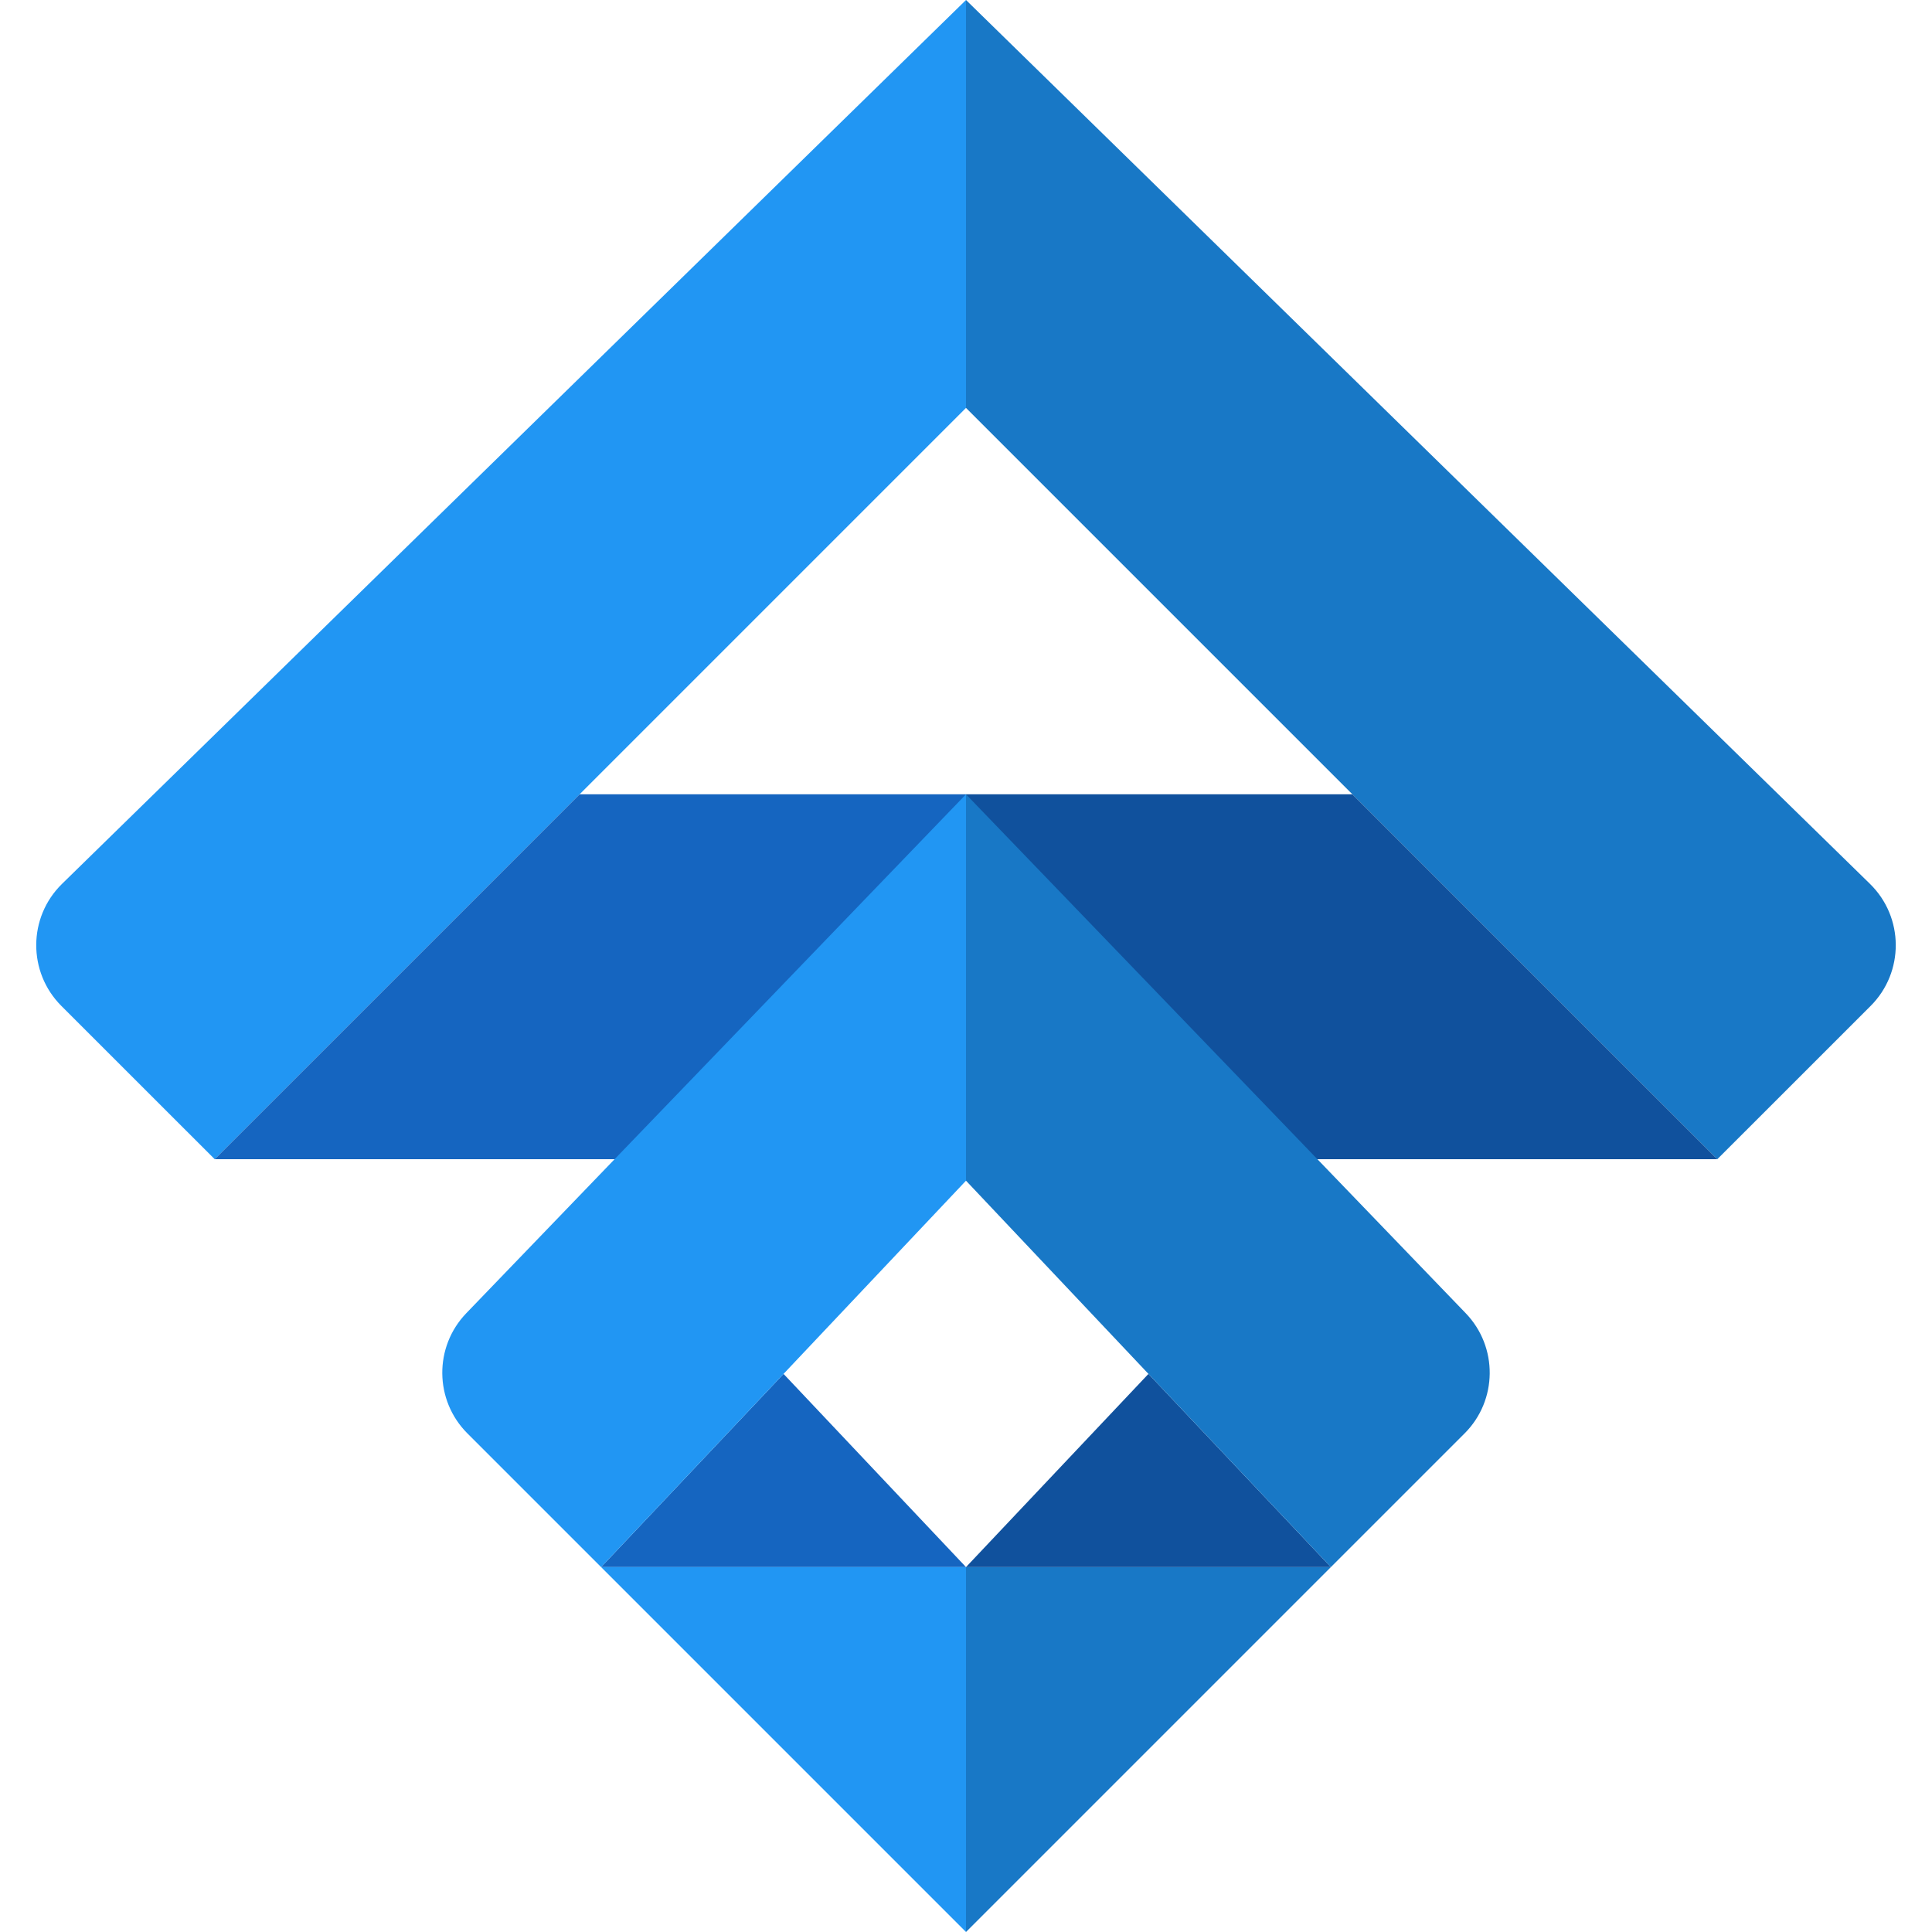
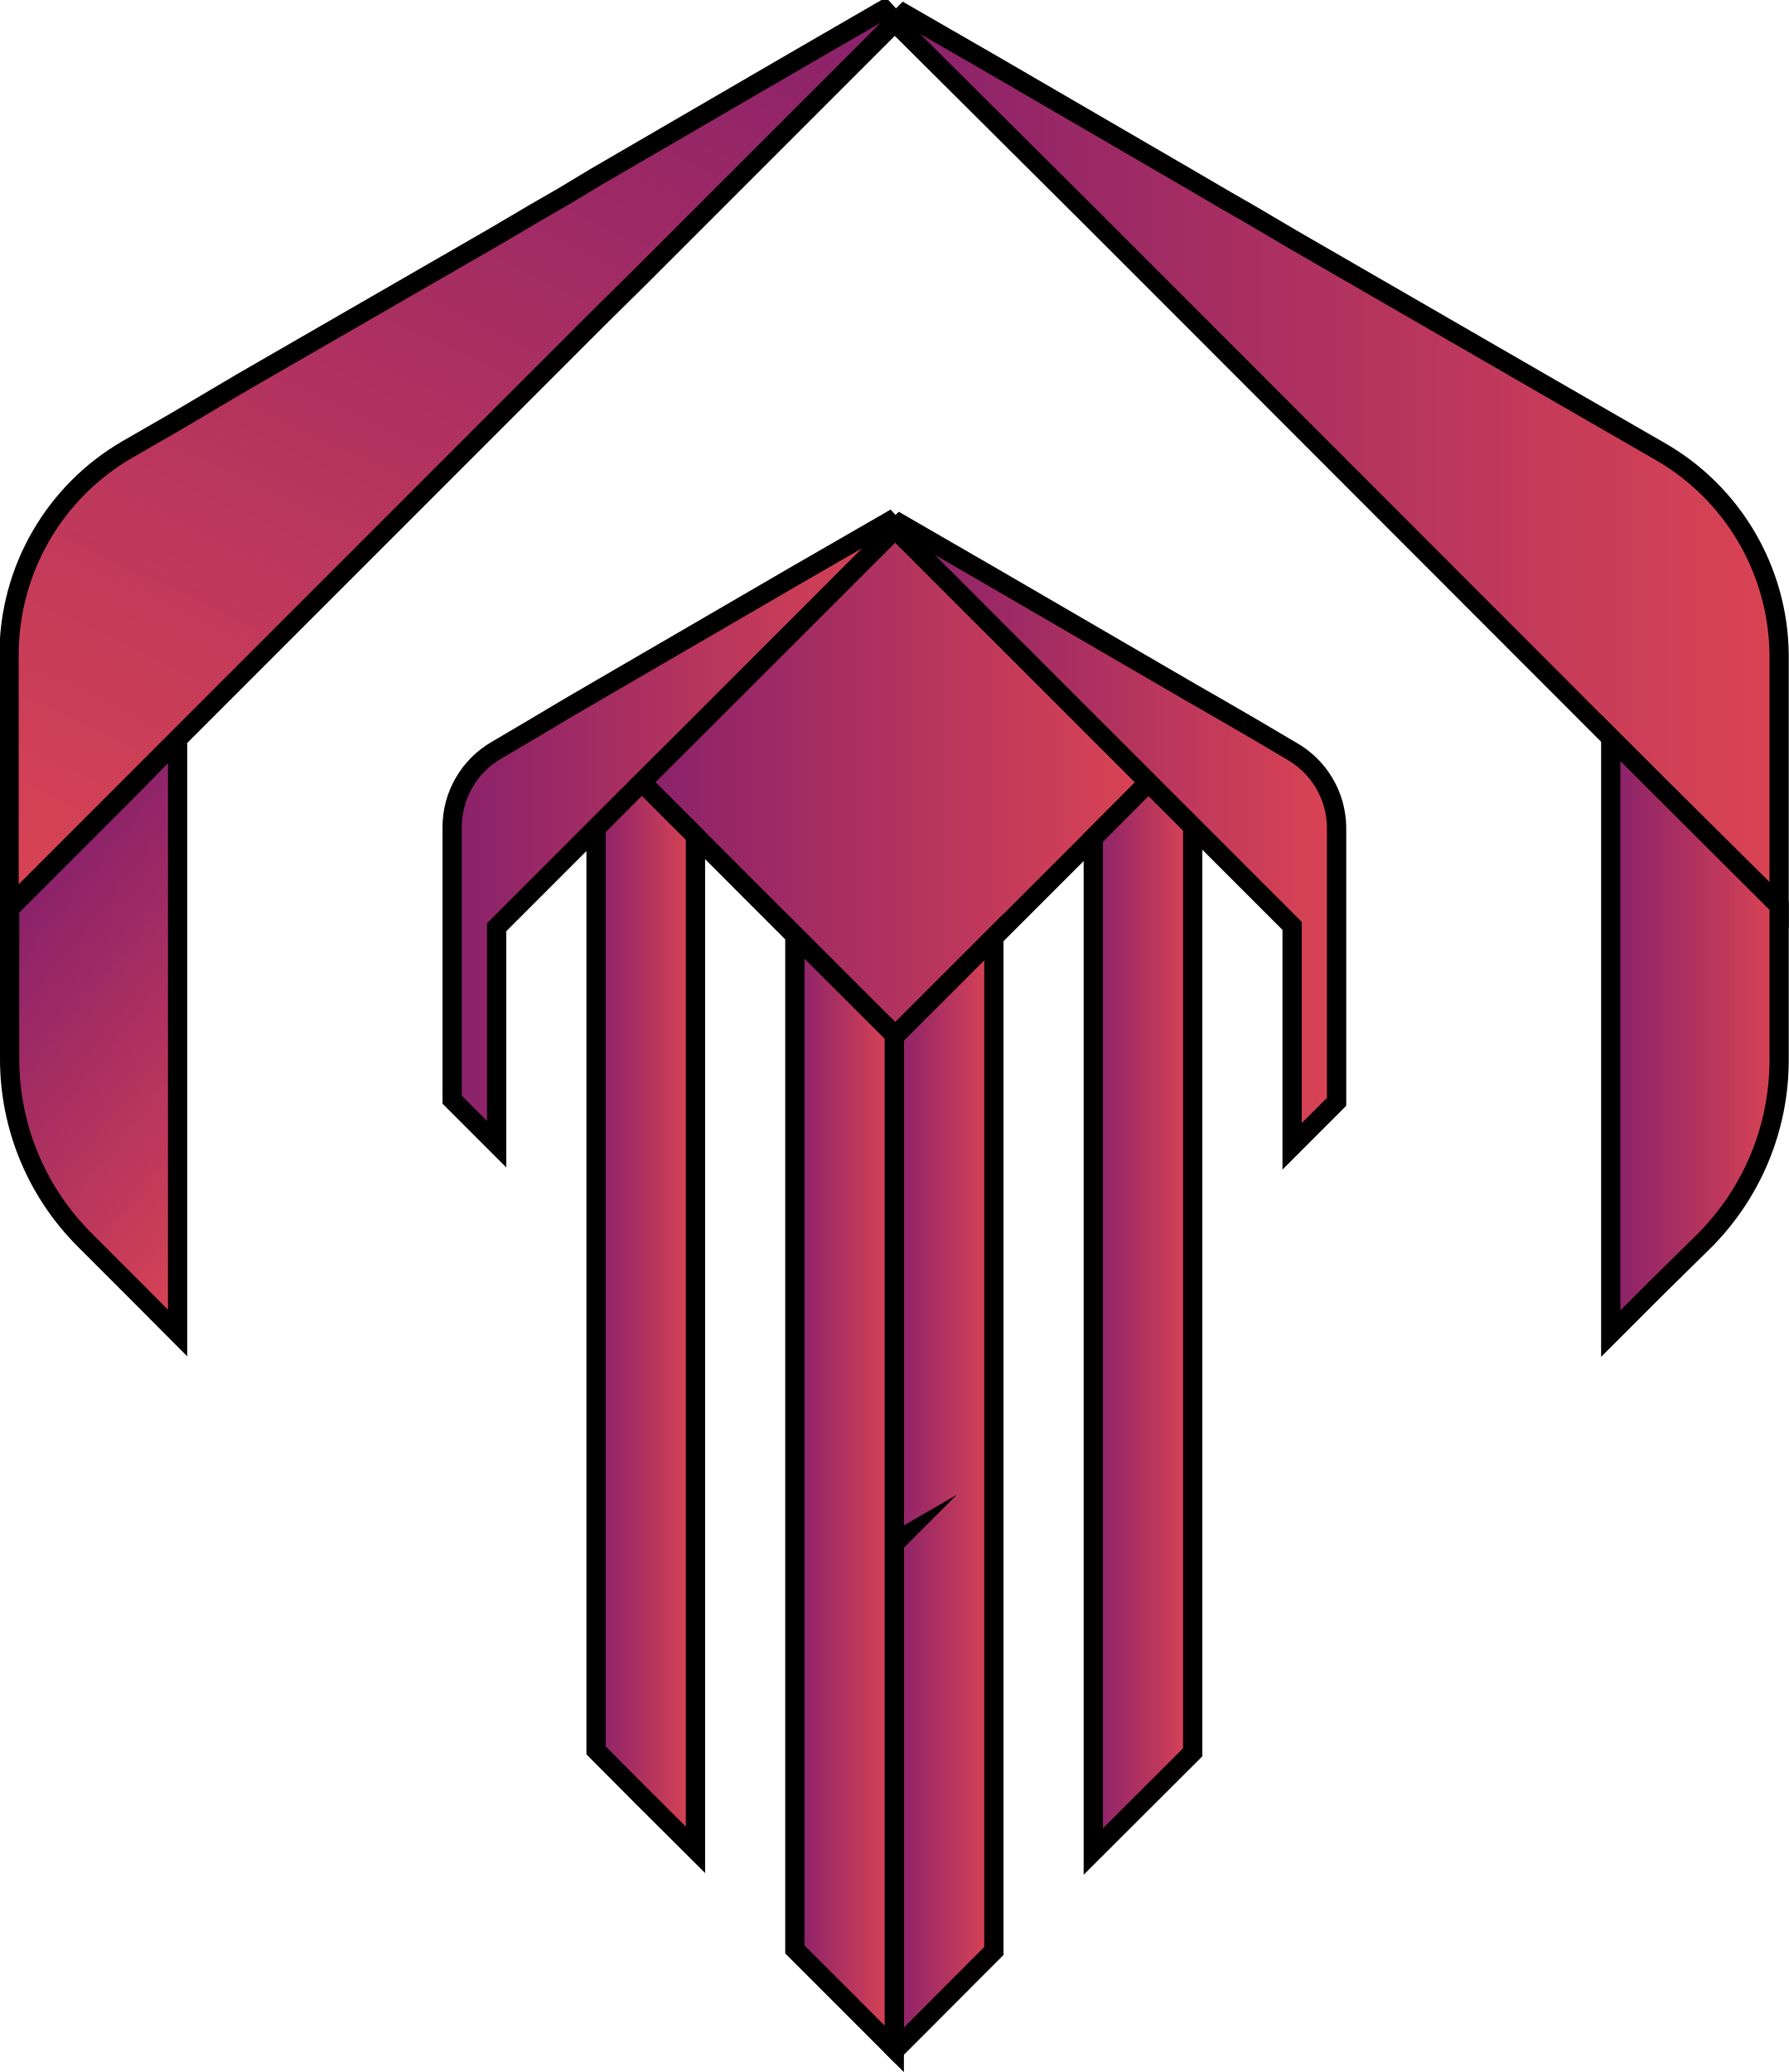
- <svg xmlns="http://www.w3.org/2000/svg" width="32" height="32" viewBox="0 0 32 32" fill="none">
-   <path d="M16 6.756V0L1.028 14.639C0.462 15.192 0.457 16.102 1.017 16.662L3.556 19.2" fill="#2196F3" />
-   <path d="M16 6.756V0L30.972 14.639C31.538 15.192 31.543 16.102 30.983 16.662L28.444 19.2" fill="#1878C6" />
-   <path d="M3.556 19.2L9.6 13.156H16V19.2" fill="#1565C0" />
-   <path d="M28.444 19.2L22.4 13.156H16V19.2" fill="#10519D" />
-   <path d="M16 25.956H9.956L12.978 22.756L16 25.956Z" fill="#1565C0" />
-   <path d="M16 32L22.044 25.956L16 25.956V32Z" fill="#1878C6" />
-   <path d="M16 32L9.956 25.956H16V32Z" fill="#2196F3" />
-   <path d="M16 25.956H22.044L19.022 22.756L16 25.956Z" fill="#10519D" />
-   <path d="M7.724 21.75C7.186 22.308 7.194 23.194 7.742 23.742L9.956 25.956L16 19.556V13.156" fill="#2196F3" />
-   <path d="M24.276 21.75C24.814 22.308 24.806 23.194 24.258 23.742L22.044 25.956L16 19.556V13.156" fill="#1878C6" />
+ <svg xmlns="http://www.w3.org/2000/svg" xmlns:xlink="http://www.w3.org/1999/xlink" id="Layer_1" data-name="Layer 1" viewBox="0 0 92.85 107.53">
+   <defs>
+     <style>.cls-1,.cls-10,.cls-11,.cls-2,.cls-3,.cls-4,.cls-5,.cls-6,.cls-7,.cls-8,.cls-9{stroke:#000;stroke-miterlimit:10;}.cls-1{fill:url(#linear-gradient);}.cls-2{fill:url(#Vanusa_2);}.cls-3{fill:url(#linear-gradient-2);}.cls-4{fill:url(#Vanusa_2-2);}.cls-5{fill:url(#linear-gradient-3);}.cls-6{fill:url(#Vanusa_2-3);}.cls-7{fill:url(#Vanusa_2-4);}.cls-8{fill:url(#Vanusa_2-5);}.cls-9{fill:url(#Vanusa_2-6);}.cls-10{fill:url(#Vanusa_2-7);}.cls-11{fill:url(#Vanusa_2-8);}</style>
+     <linearGradient id="linear-gradient" x1="216.54" y1="191.61" x2="190.62" y2="247.2" gradientUnits="userSpaceOnUse">
+       <stop offset="0" stop-color="#89216b" />
+       <stop offset="1" stop-color="#da4453" />
+     </linearGradient>
+     <linearGradient id="Vanusa_2" x1="183.79" y1="243.68" x2="199.83" y2="256.67" xlink:href="#linear-gradient" />
+     <linearGradient id="linear-gradient-2" x1="229.56" y1="220.66" x2="275.44" y2="220.66" xlink:href="#linear-gradient" />
+     <linearGradient id="Vanusa_2-2" x1="266.72" y1="250.57" x2="275.44" y2="250.57" xlink:href="#linear-gradient" />
+     <linearGradient id="linear-gradient-3" x1="33.31" y1="40.6" x2="59.62" y2="40.6" xlink:href="#linear-gradient" />
+     <linearGradient id="Vanusa_2-3" x1="56.75" y1="68.35" x2="61.91" y2="68.35" xlink:href="#linear-gradient" />
+     <linearGradient id="Vanusa_2-4" x1="46.42" y1="77.51" x2="51.59" y2="77.51" xlink:href="#linear-gradient" />
+     <linearGradient id="Vanusa_2-5" x1="41.26" y1="77.44" x2="46.42" y2="77.44" xlink:href="#linear-gradient" />
+     <linearGradient id="Vanusa_2-6" x1="30.94" y1="68.3" x2="36.1" y2="68.3" xlink:href="#linear-gradient" />
+     <linearGradient id="Vanusa_2-7" x1="229.55" y1="240.14" x2="252.47" y2="240.14" xlink:href="#linear-gradient" />
+     <linearGradient id="Vanusa_2-8" x1="206.56" y1="240.09" x2="229.51" y2="240.09" xlink:href="#linear-gradient" />
+   </defs>
+   <path class="cls-1" d="M229.51,197.9v.1l-10.32,10.32-2.79,2.79L214,213.48l-3.12,3.12-18.6,18.6-2.22,2.22-6.5,6.5V230.79a12.32,12.32,0,0,1,6.15-10.65l2.57-1.48,3.38-2,13.18-7.6,2-1.18,1.46-.84,1.66-1,5.16-3,5.16-3,4.7-2.72Z" transform="translate(-183.09 -196.82)" />
+   <path class="cls-2" d="M192.31,235.2V266l-2.22-2.23-2.6-2.6a13.25,13.25,0,0,1-3.9-9.39v-7.81l6.5-6.5Z" transform="translate(-183.09 -196.82)" />
+   <path class="cls-3" d="M275.44,230.79v13L269,237.41l-2.3-2.3L245,213.39l-2.29-2.29-2.87-2.87L229.56,198l.47-.47,4.65,2.68,5.16,3,5.16,3,1.71,1,1.41.81,2,1.18,13.23,7.64,3.33,1.92,2.57,1.48A12.3,12.3,0,0,1,275.44,230.79Z" transform="translate(-183.09 -196.82)" />
+   <path class="cls-4" d="M275.44,243.83v8a13.28,13.28,0,0,1-3.89,9.39L269,263.73l-2.3,2.3V235.11l2.3,2.3Z" transform="translate(-183.09 -196.82)" />
+   <polygon class="cls-5" points="59.62 40.6 56.75 43.48 46.47 53.76 36.1 43.38 33.31 40.59 36.1 37.81 46.42 27.5 46.46 27.45 59.62 40.6" />
+   <polygon class="cls-6" points="61.91 42.9 61.91 90.94 56.75 96.09 56.75 43.48 59.62 40.6 61.91 42.9" />
+   <polygon class="cls-7" points="51.59 48.63 51.59 101.25 46.47 106.38 46.42 106.33 46.42 80.11 46.61 79.92 46.42 80.03 46.42 53.8 51.59 48.63" />
+   <polygon class="cls-8" points="46.42 53.7 46.42 106.33 41.26 101.17 41.26 48.55 46.42 53.7" />
+   <polygon class="cls-9" points="36.1 43.38 36.1 96 33.31 93.22 30.94 90.84 30.94 42.97 33.31 40.59 36.1 43.38" />
+   <path class="cls-10" d="M252.47,239.75V254l-2.31,2.31V244.87l-20.61-20.61.27-.26,4.86,2.81,5.16,3,5.16,3,1.5.86,1.62.94,2,1.18h0A4.61,4.61,0,0,1,252.47,239.75Z" transform="translate(-183.09 -196.82)" />
+   <path class="cls-11" d="M229.51,224.22v.09l-10.32,10.32-2.79,2.78-7.53,7.53V256.2l-2.31-2.31V239.75a4.61,4.61,0,0,1,2.31-4h0l2-1.18,1.68-1,1.44-.84,5.16-3,5.16-3,4.91-2.83Z" transform="translate(-183.09 -196.82)" />
</svg>
